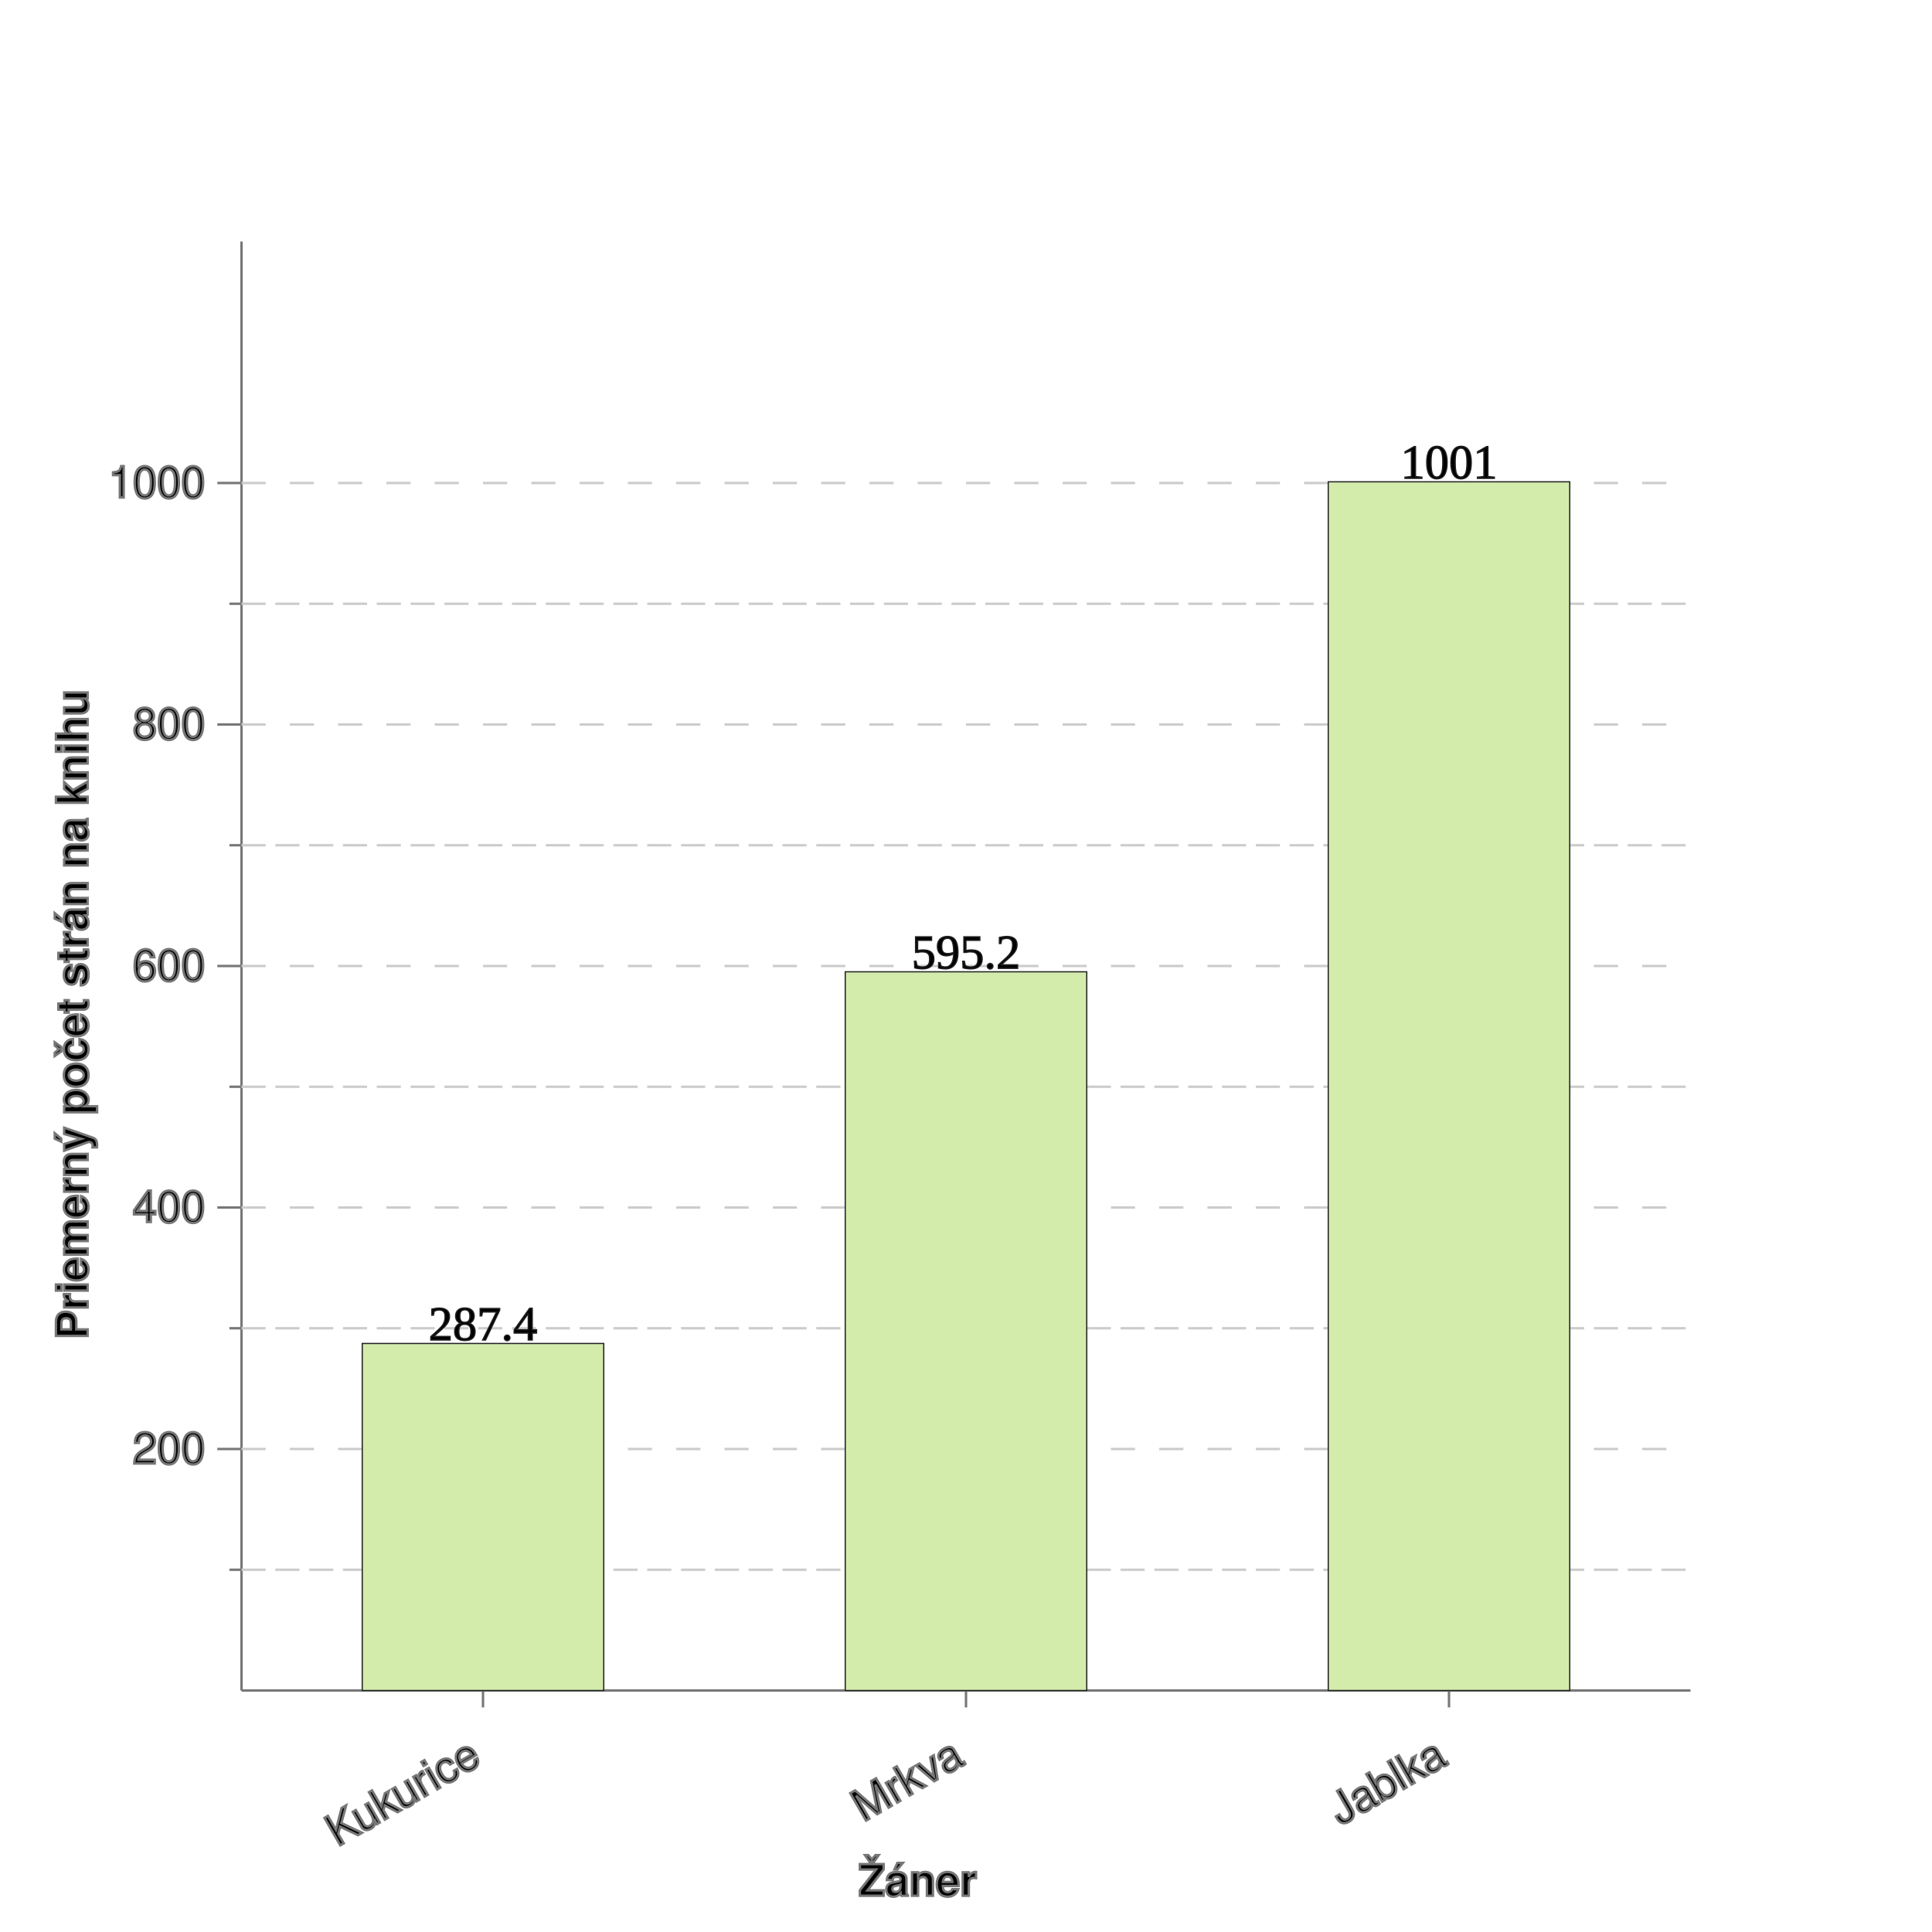
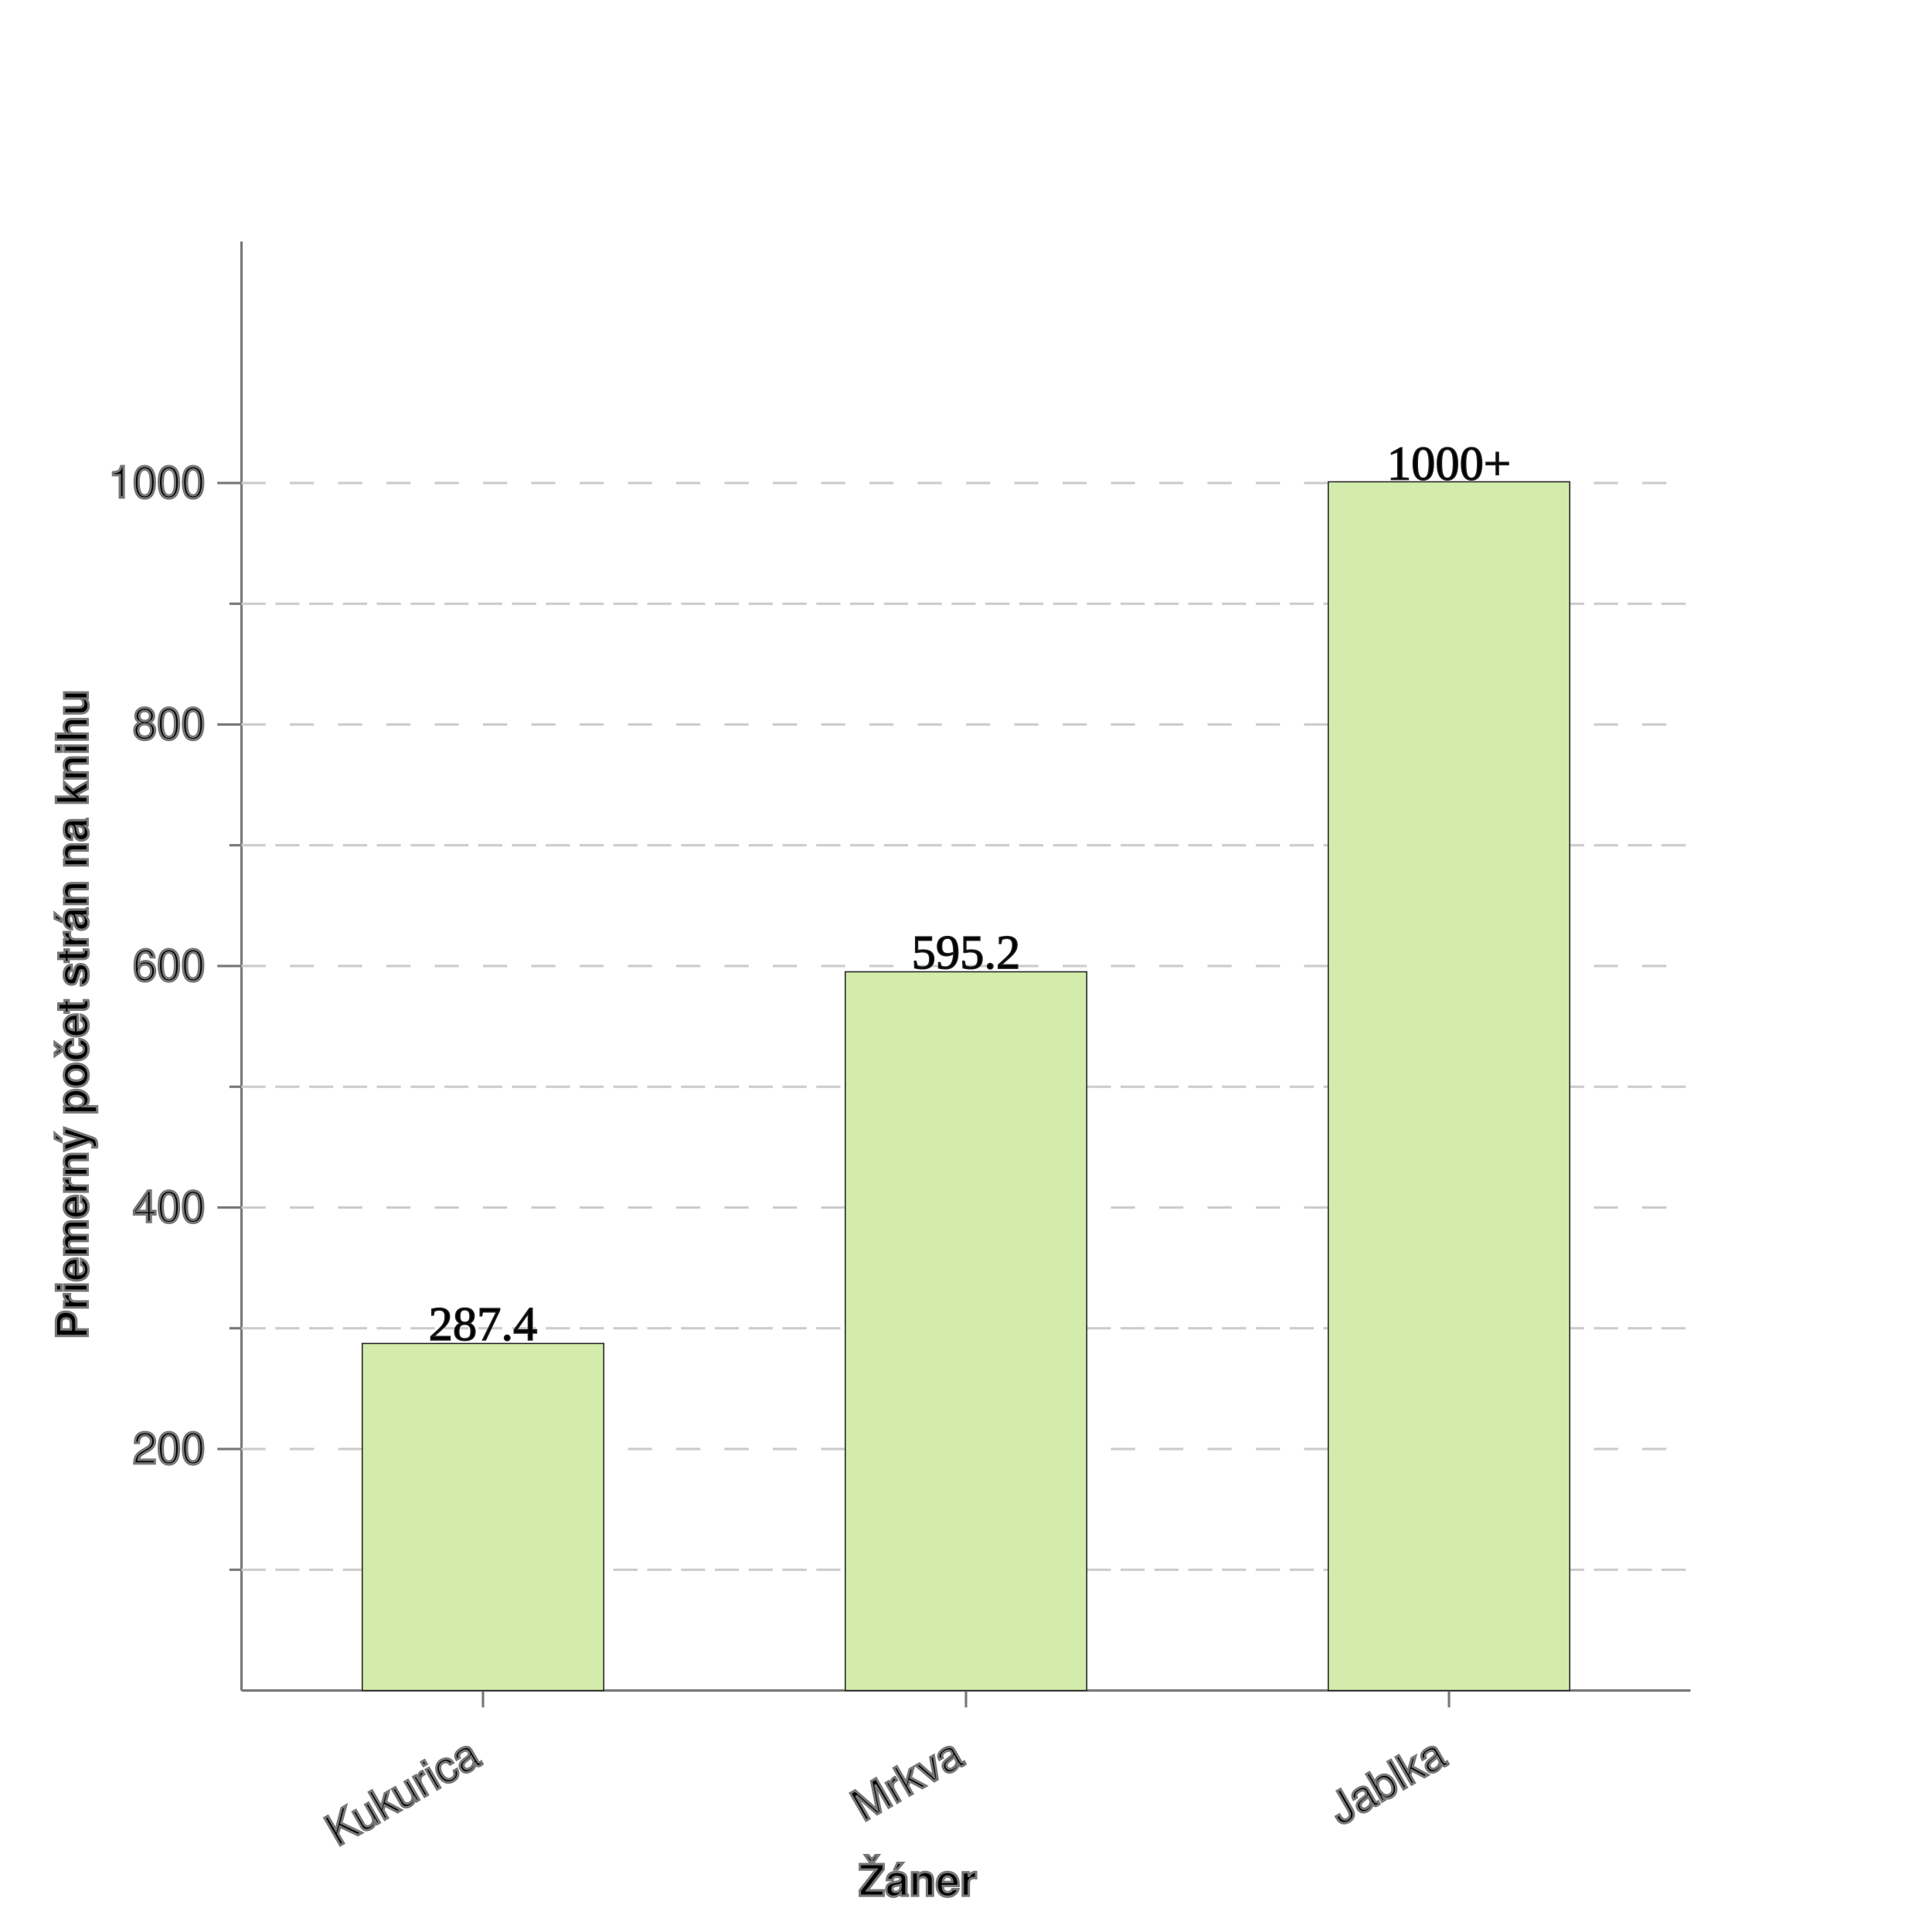
<svg xmlns="http://www.w3.org/2000/svg" viewBox="0 0 800 800" role="img" version="1.1" baseProfile="full">
  <g stroke="#777" stroke-width="1" font-size="18" font-family="Helvetica">
    <g transform="translate(100, 100)">
      <line x1="0" x2="0" y1="0" y2="600" />
      <line x1="-10" x2="0" y1="100" y2="100" />
      <line x1="-10" x2="0" y1="200" y2="200" />
      <line x1="-10" x2="0" y1="300" y2="300" />
      <line x1="-10" x2="0" y1="400" y2="400" />
      <line x1="-10" x2="0" y1="500" y2="500" />
      <line x1="-5" x2="0" y1="150" y2="150" />
      <line x1="-5" x2="0" y1="250" y2="250" />
      <line x1="-5" x2="0" y1="350" y2="350" />
      <line x1="-5" x2="0" y1="450" y2="450" />
      <line x1="-5" x2="0" y1="550" y2="550" />
      <g stroke="#ccc" stroke-dasharray="10 10">
        <line x1="0" x2="600" y1="100" y2="100" />
        <line x1="0" x2="600" y1="200" y2="200" />
        <line x1="0" x2="600" y1="300" y2="300" />
        <line x1="0" x2="600" y1="400" y2="400" />
        <line x1="0" x2="600" y1="500" y2="500" />
      </g>
      <g stroke="#ccc" stroke-dasharray="10 4">
        <line x1="0" x2="600" y1="150" y2="150" />
        <line x1="0" x2="600" y1="250" y2="250" />
        <line x1="0" x2="600" y1="350" y2="350" />
        <line x1="0" x2="600" y1="450" y2="450" />
        <line x1="0" x2="600" y1="550" y2="550" />
      </g>
      <g text-anchor="end" dominant-baseline="middle">
        <text x="-15" y="100">1000</text>
        <text x="-15" y="200">800</text>
        <text x="-15" y="300">600</text>
        <text x="-15" y="400">400</text>
        <text x="-15" y="500">200</text>
      </g>
      <text x="-50" y="300" text-anchor="middle" dominant-baseline="middle" font-size="18" font-weight="bold" transform="rotate(-90, -50, 320)">
                        Priemerný počet strán na knihu
                    </text>
    </g>
    <g transform="translate(100, 700)">
      <line x1="0" x2="600" y1="0" y2="0" />
-       <line x1="100" x2="100" y1="7" y2="0" />
-       <line x1="300" x2="300" y1="7" y2="0" />
-       <line x1="500" x2="500" y1="7" y2="0" />
+       <line y1="7" y2="0" x1="100" x2="100" />
+       <line y1="7" y2="0" x1="300" x2="300" />
+       <line y1="7" y2="0" x1="500" x2="500" />
      <g text-anchor="end">
-         <text x="100" y="30" transform="rotate(-30, 100, 30)">Kukurice</text>
-         <text x="300" y="30" transform="rotate(-30, 300, 30)">Mrkva</text>
-         <text x="500" y="30" transform="rotate(-30, 500, 30)">Jablka</text>
+         <text y="30" x="100" transform="rotate(-30,100, 30)">Kukurica</text>
+         <text y="30" x="300" transform="rotate(-30,300, 30)">Mrkva</text>
+         <text y="30" x="500" transform="rotate(-30,500, 30)">Jablka</text>
      </g>
      <text x="280" y="85" text-anchor="middle" font-size="18" font-weight="bold">Žáner</text>
    </g>
  </g>
  <g transform="translate(100, 200)" stroke="#222" stroke-width=".5">
    <rect width="100" fill="#d3ecac" y="356.3" height="143.7" x="50" />
-     <text text-anchor="middle" dominant-baseline="middle" font-size="20" y="350.3" x="100">287.4</text>
+     <text text-anchor="middle" dominant-baseline="middle" font-size="20" x="100" y="350.3">287.4</text>
    <rect width="100" fill="#d3ecac" y="202.4" height="297.6" x="250" />
-     <text text-anchor="middle" dominant-baseline="middle" font-size="20" y="196.4" x="300">595.2</text>
+     <text text-anchor="middle" dominant-baseline="middle" font-size="20" x="300" y="196.4">595.2</text>
    <rect width="100" fill="#d3ecac" y="-0.5" height="500.5" x="450" />
-     <text text-anchor="middle" dominant-baseline="middle" font-size="20" y="-6.5" x="500">1001</text>
+     <text text-anchor="middle" dominant-baseline="middle" font-size="20" x="500" y="-6">1000+</text>
  </g>
</svg>
